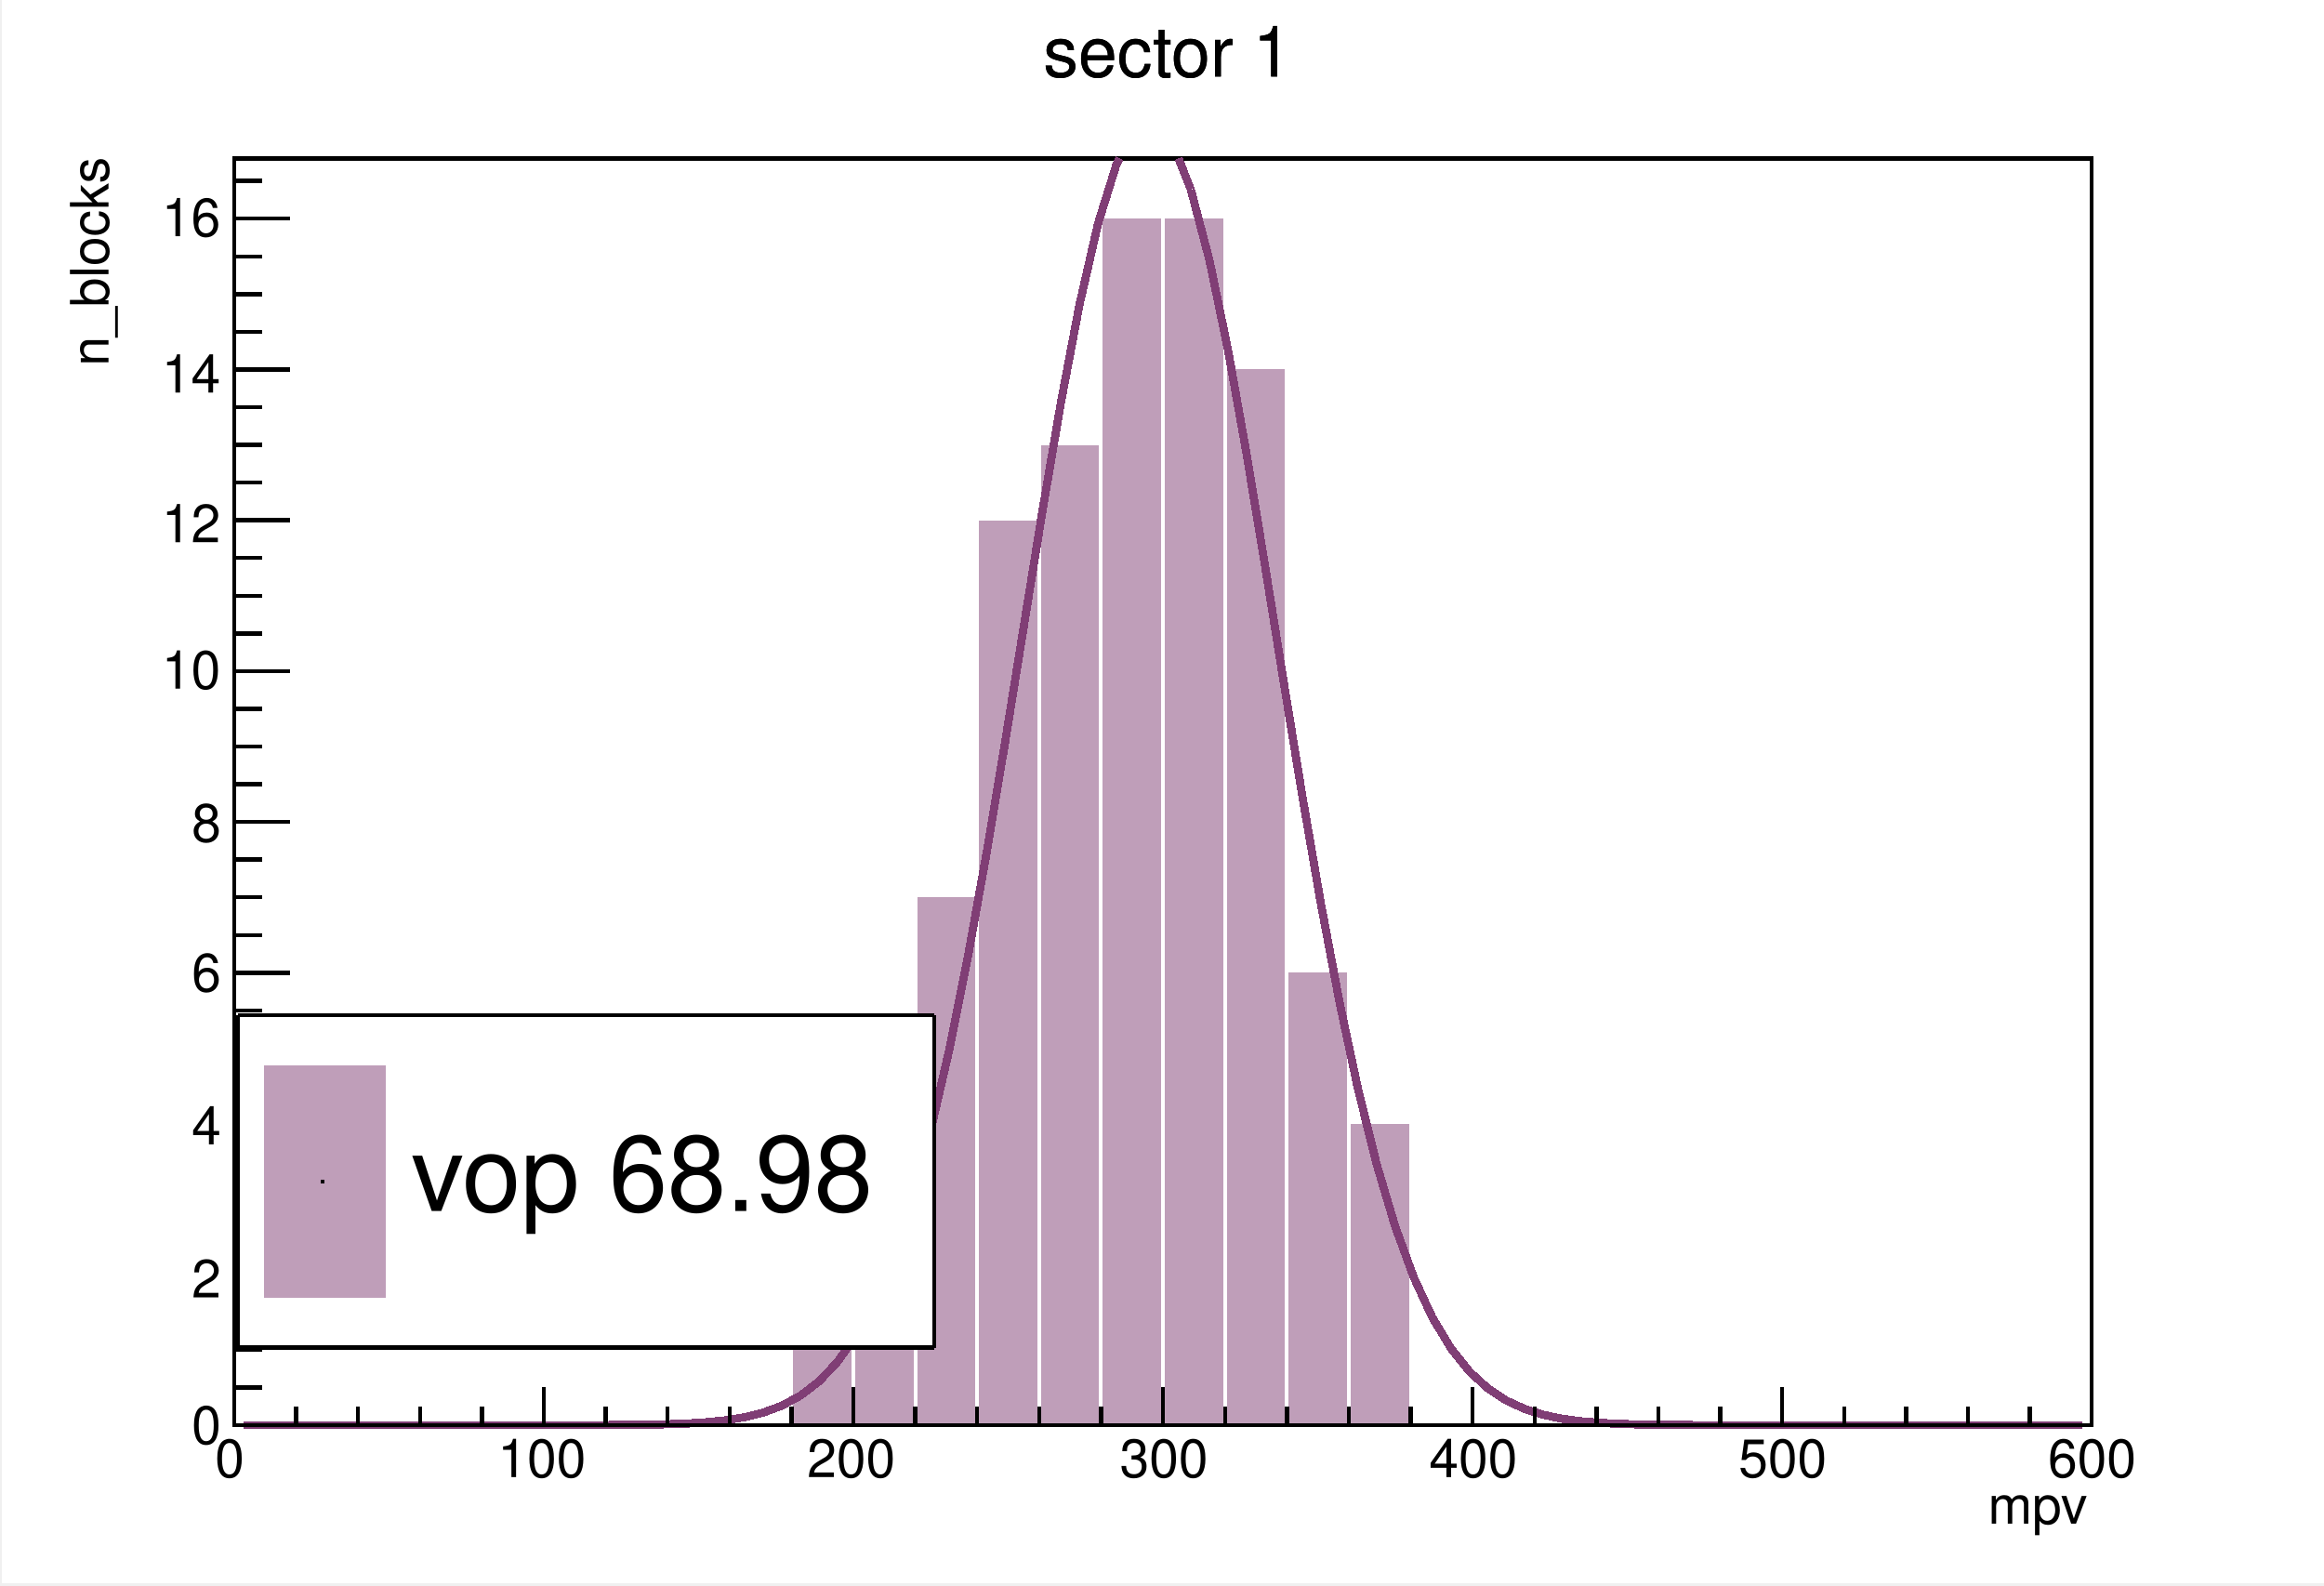
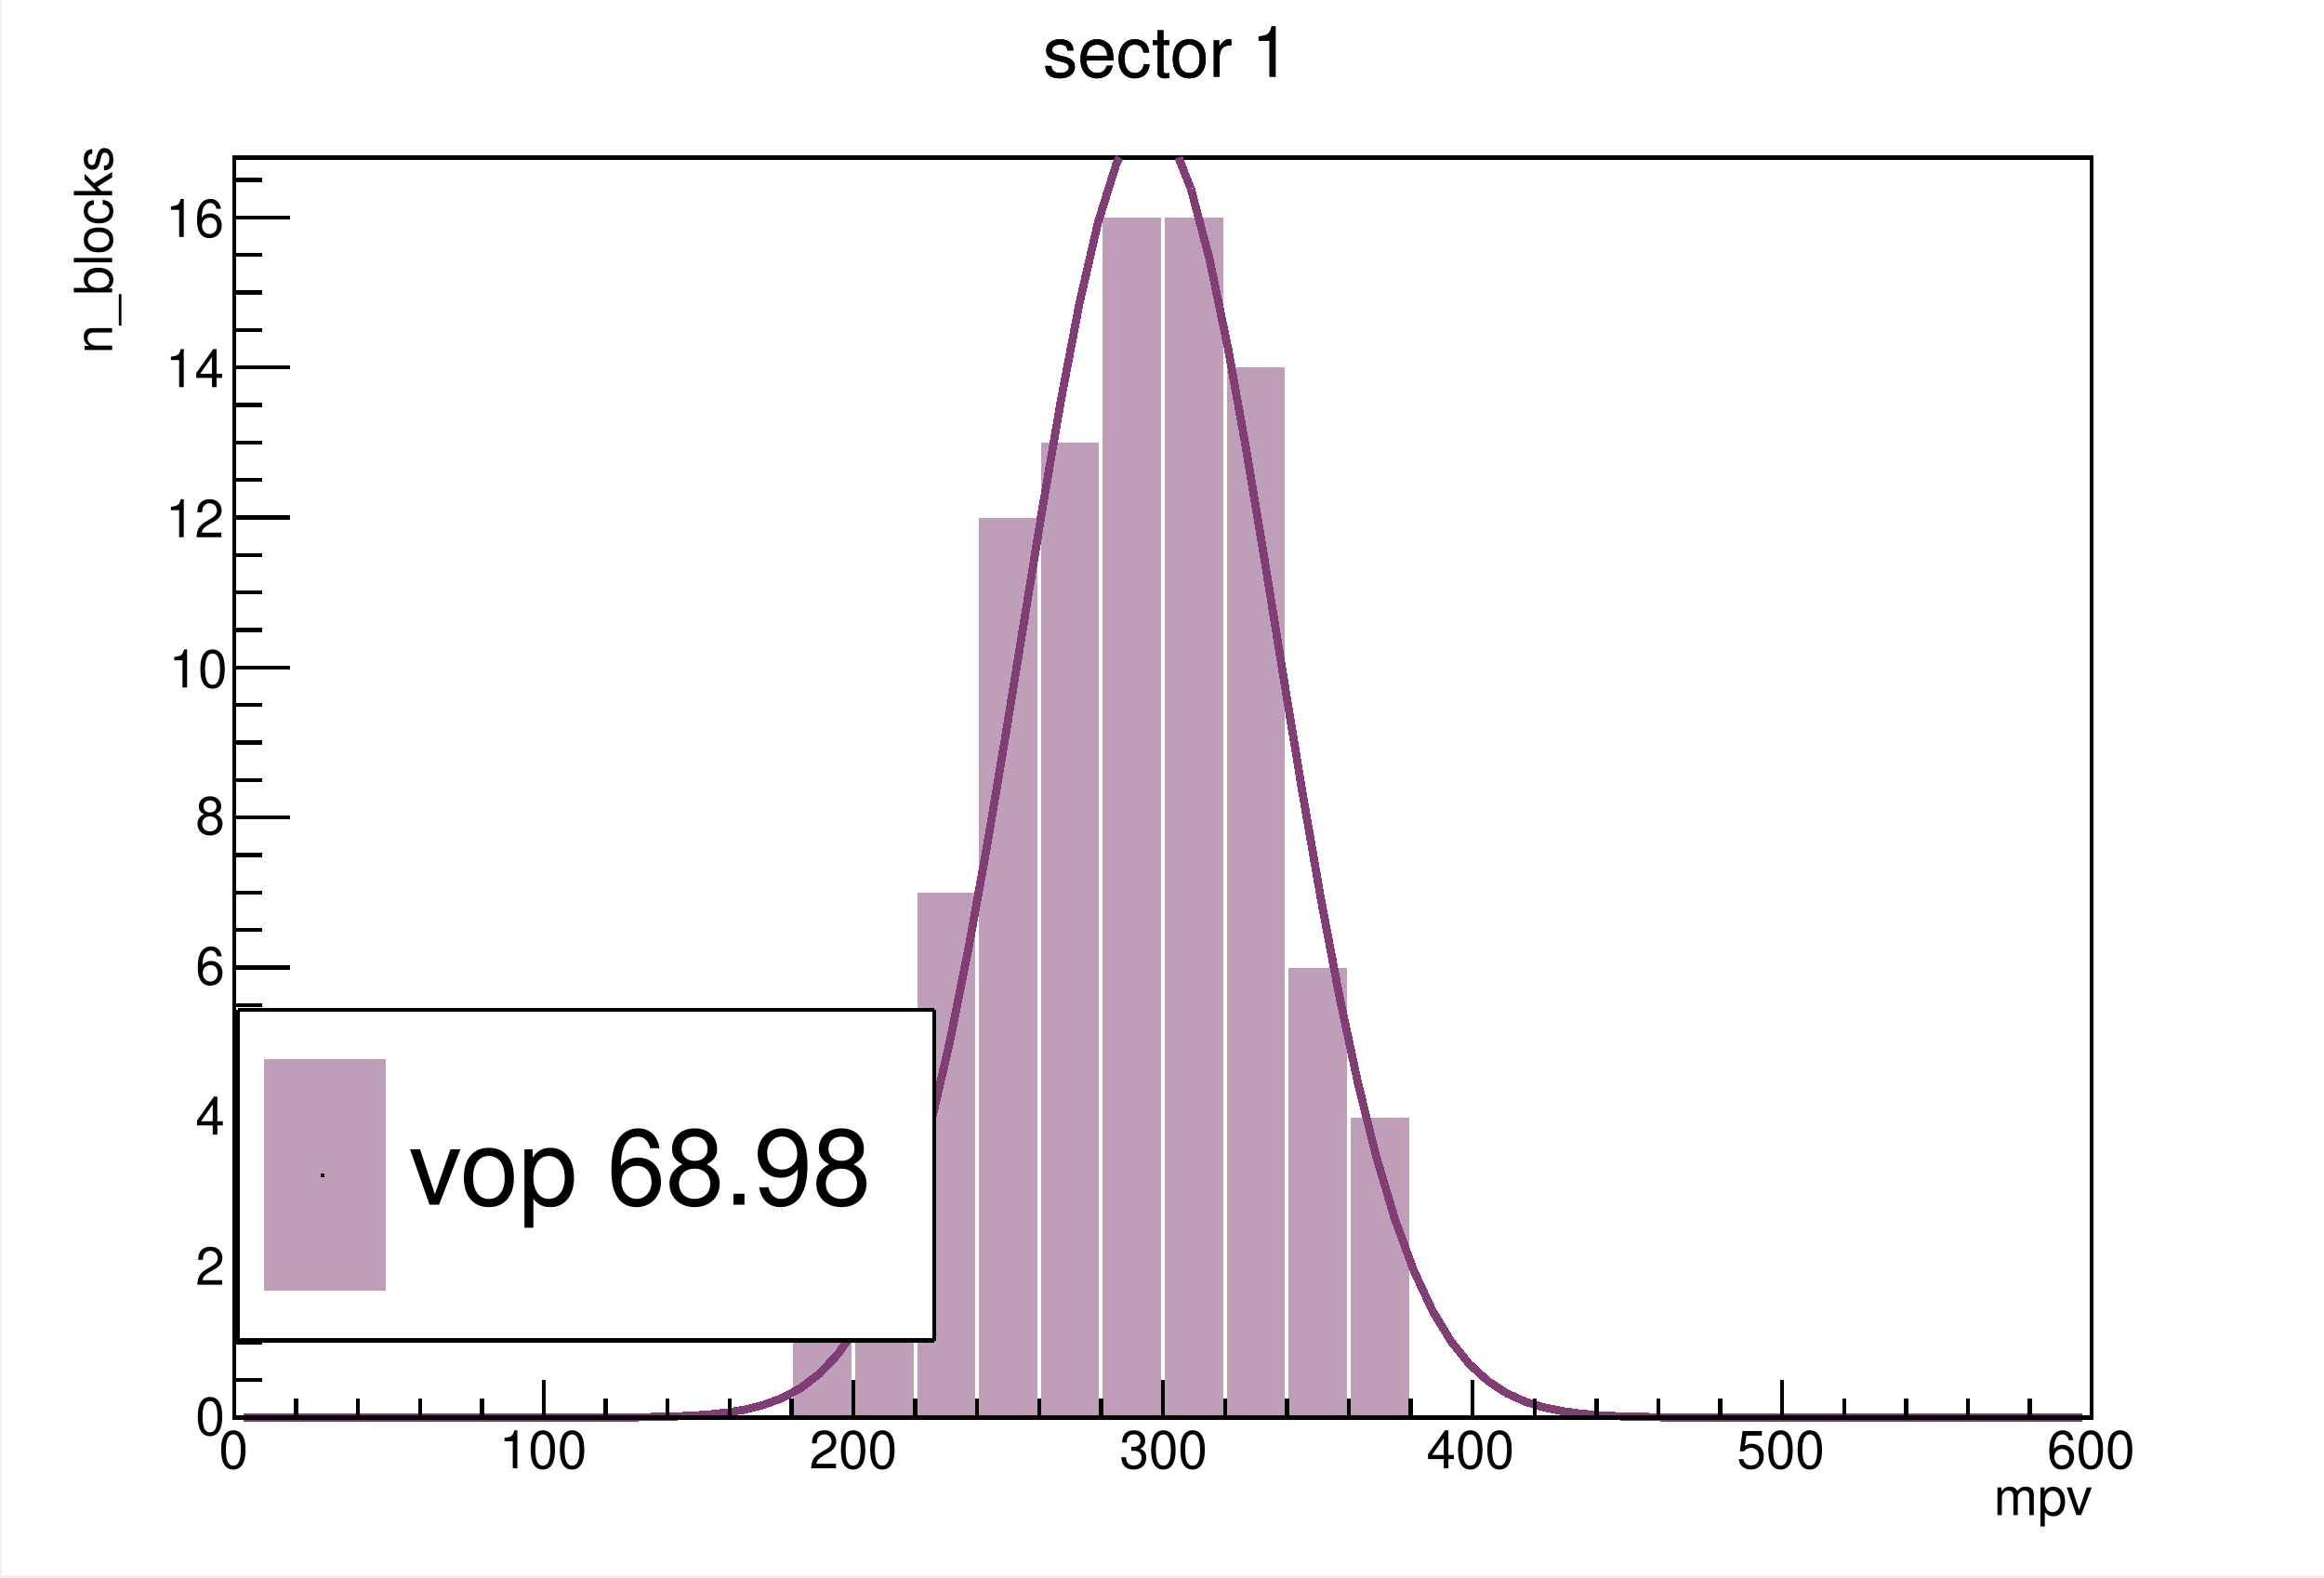
- <svg xmlns="http://www.w3.org/2000/svg" width="567.429" height="387.116" viewBox="0 0 567.429 387.116" shape-rendering="crispEdges">
+ <svg xmlns="http://www.w3.org/2000/svg" width="567.429" height="384.969" viewBox="0 0 567.429 384.969" shape-rendering="crispEdges">
  <defs>
</defs>
-   <rect x="0.5" y="0" width="566.929" height="386.616" fill="white" />
-   <rect x="57.193" y="38.662" width="453.543" height="309.293" fill="white" />
-   <rect x="57.193" y="38.662" width="453.543" height="309.293" fill="none" stroke="black" />
-   <path d="M57.193,347.955h 453.543" fill="none" stroke="#000099" />
-   <path d="M57.193,347.955h 453.543" fill="none" stroke="black" />
-   <path d="M57.193,338.676v 9.279" fill="none" stroke="black" />
-   <path d="M72.311,343.315v 4.639" fill="none" stroke="black" />
-   <path d="M87.429,343.315v 4.639" fill="none" stroke="black" />
-   <path d="M102.547,343.315v 4.639" fill="none" stroke="black" />
-   <path d="M117.665,343.315v 4.639" fill="none" stroke="black" />
-   <path d="M132.783,338.676v 9.279" fill="none" stroke="black" />
-   <path d="M147.902,343.315v 4.639" fill="none" stroke="black" />
-   <path d="M163.02,343.315v 4.639" fill="none" stroke="black" />
-   <path d="M178.138,343.315v 4.639" fill="none" stroke="black" />
-   <path d="M193.256,343.315v 4.639" fill="none" stroke="black" />
-   <path d="M208.374,338.676v 9.279" fill="none" stroke="black" />
-   <path d="M223.492,343.315v 4.639" fill="none" stroke="black" />
-   <path d="M238.61,343.315v 4.639" fill="none" stroke="black" />
-   <path d="M253.728,343.315v 4.639" fill="none" stroke="black" />
-   <path d="M268.846,343.315v 4.639" fill="none" stroke="black" />
-   <path d="M283.965,338.676v 9.279" fill="none" stroke="black" />
-   <path d="M299.083,343.315v 4.639" fill="none" stroke="black" />
-   <path d="M314.201,343.315v 4.639" fill="none" stroke="black" />
-   <path d="M329.319,343.315v 4.639" fill="none" stroke="black" />
-   <path d="M344.437,343.315v 4.639" fill="none" stroke="black" />
-   <path d="M359.555,338.676v 9.279" fill="none" stroke="black" />
-   <path d="M374.673,343.315v 4.639" fill="none" stroke="black" />
-   <path d="M389.791,343.315v 4.639" fill="none" stroke="black" />
-   <path d="M404.909,343.315v 4.639" fill="none" stroke="black" />
-   <path d="M420.028,343.315v 4.639" fill="none" stroke="black" />
-   <path d="M435.146,338.676v 9.279" fill="none" stroke="black" />
-   <path d="M450.264,343.315v 4.639" fill="none" stroke="black" />
-   <path d="M465.382,343.315v 4.639" fill="none" stroke="black" />
-   <path d="M480.5,343.315v 4.639" fill="none" stroke="black" />
-   <path d="M495.618,343.315v 4.639" fill="none" stroke="black" />
-   <path d="M510.736,338.676v 9.279" fill="none" stroke="black" />
-   <text xml:space="preserve" x="52.482" y="360.625" fill="black" font-size="12.914" font-family="Helvetica">0</text>
-   <text xml:space="preserve" x="121.521" y="360.625" fill="black" font-size="12.914" font-family="Helvetica">100</text>
-   <text xml:space="preserve" x="197.057" y="360.625" fill="black" font-size="12.914" font-family="Helvetica">200</text>
-   <text xml:space="preserve" x="273.406" y="360.625" fill="black" font-size="12.914" font-family="Helvetica">300</text>
-   <text xml:space="preserve" x="348.942" y="360.625" fill="black" font-size="12.914" font-family="Helvetica">400</text>
-   <text xml:space="preserve" x="424.479" y="360.625" fill="black" font-size="12.914" font-family="Helvetica">500</text>
-   <text xml:space="preserve" x="500.015" y="360.625" fill="black" font-size="12.914" font-family="Helvetica">600</text>
-   <text xml:space="preserve" x="485.395" y="371.996" fill="black" font-size="12.914" font-family="Helvetica">mpv</text>
-   <path d="M57.193,347.955v -309.293" fill="none" stroke="black" />
-   <path d="M70.799,347.955h -13.606" fill="none" stroke="black" />
-   <path d="M63.996,338.75h -6.803" fill="none" stroke="black" />
-   <path d="M63.996,329.544h -6.803" fill="none" stroke="black" />
-   <path d="M63.996,320.339h -6.803" fill="none" stroke="black" />
-   <path d="M70.799,311.134h -13.606" fill="none" stroke="black" />
-   <path d="M63.996,301.929h -6.803" fill="none" stroke="black" />
-   <path d="M63.996,292.724h -6.803" fill="none" stroke="black" />
-   <path d="M63.996,283.519h -6.803" fill="none" stroke="black" />
-   <path d="M70.799,274.314h -13.606" fill="none" stroke="black" />
-   <path d="M63.996,265.108h -6.803" fill="none" stroke="black" />
-   <path d="M63.996,255.903h -6.803" fill="none" stroke="black" />
-   <path d="M63.996,246.698h -6.803" fill="none" stroke="black" />
-   <path d="M70.799,237.493h -13.606" fill="none" stroke="black" />
-   <path d="M63.996,228.288h -6.803" fill="none" stroke="black" />
-   <path d="M63.996,219.083h -6.803" fill="none" stroke="black" />
-   <path d="M63.996,209.877h -6.803" fill="none" stroke="black" />
-   <path d="M70.799,200.672h -13.606" fill="none" stroke="black" />
-   <path d="M63.996,191.467h -6.803" fill="none" stroke="black" />
-   <path d="M63.996,182.262h -6.803" fill="none" stroke="black" />
-   <path d="M63.996,173.057h -6.803" fill="none" stroke="black" />
-   <path d="M70.799,163.852h -13.606" fill="none" stroke="black" />
-   <path d="M63.996,154.647h -6.803" fill="none" stroke="black" />
-   <path d="M63.996,145.441h -6.803" fill="none" stroke="black" />
-   <path d="M63.996,136.236h -6.803" fill="none" stroke="black" />
-   <path d="M70.799,127.031h -13.606" fill="none" stroke="black" />
-   <path d="M63.996,117.826h -6.803" fill="none" stroke="black" />
-   <path d="M63.996,108.621h -6.803" fill="none" stroke="black" />
-   <path d="M63.996,99.416h -6.803" fill="none" stroke="black" />
-   <path d="M70.799,90.21h -13.606" fill="none" stroke="black" />
-   <path d="M63.996,81.005h -6.803" fill="none" stroke="black" />
-   <path d="M63.996,71.8h -6.803" fill="none" stroke="black" />
-   <path d="M63.996,62.595h -6.803" fill="none" stroke="black" />
-   <path d="M70.799,53.39h -13.606" fill="none" stroke="black" />
-   <path d="M70.799,53.39h -13.606" fill="none" stroke="black" />
-   <path d="M63.996,44.185h -6.803" fill="none" stroke="black" />
-   <text xml:space="preserve" x="46.797" y="352.503" fill="black" font-size="12.914" font-family="Helvetica">0</text>
-   <text xml:space="preserve" x="46.797" y="316.766" fill="black" font-size="12.914" font-family="Helvetica">2</text>
-   <text xml:space="preserve" x="46.797" y="279.403" fill="black" font-size="12.914" font-family="Helvetica">4</text>
-   <text xml:space="preserve" x="46.797" y="242.041" fill="black" font-size="12.914" font-family="Helvetica">6</text>
-   <text xml:space="preserve" x="46.797" y="205.492" fill="black" font-size="12.914" font-family="Helvetica">8</text>
-   <text xml:space="preserve" x="39.486" y="168.129" fill="black" font-size="12.914" font-family="Helvetica">10</text>
-   <text xml:space="preserve" x="39.486" y="132.392" fill="black" font-size="12.914" font-family="Helvetica">12</text>
-   <text xml:space="preserve" x="39.486" y="95.842" fill="black" font-size="12.914" font-family="Helvetica">14</text>
-   <text xml:space="preserve" x="39.486" y="57.668" fill="black" font-size="12.914" font-family="Helvetica">16</text>
-   <g transform="rotate(-90,26.491,89.3441)">
-     <text xml:space="preserve" x="26.491" y="89.344" fill="black" font-size="12.914" font-family="Helvetica">n_blocks</text>
+   <rect x="0.5" y="0" width="566.929" height="384.469" fill="white" />
+   <rect x="57.193" y="38.447" width="453.543" height="307.575" fill="white" />
+   <rect x="57.193" y="38.447" width="453.543" height="307.575" fill="none" stroke="black" />
+   <path d="M57.193,346.022h 453.543" fill="none" stroke="#000099" />
+   <path d="M57.193,346.022h 453.543" fill="none" stroke="black" />
+   <path d="M57.193,336.795v 9.227" fill="none" stroke="black" />
+   <path d="M72.311,341.409v 4.614" fill="none" stroke="black" />
+   <path d="M87.429,341.409v 4.614" fill="none" stroke="black" />
+   <path d="M102.547,341.409v 4.614" fill="none" stroke="black" />
+   <path d="M117.665,341.409v 4.614" fill="none" stroke="black" />
+   <path d="M132.783,336.795v 9.227" fill="none" stroke="black" />
+   <path d="M147.902,341.409v 4.614" fill="none" stroke="black" />
+   <path d="M163.02,341.409v 4.614" fill="none" stroke="black" />
+   <path d="M178.138,341.409v 4.614" fill="none" stroke="black" />
+   <path d="M193.256,341.409v 4.614" fill="none" stroke="black" />
+   <path d="M208.374,336.795v 9.227" fill="none" stroke="black" />
+   <path d="M223.492,341.409v 4.614" fill="none" stroke="black" />
+   <path d="M238.61,341.409v 4.614" fill="none" stroke="black" />
+   <path d="M253.728,341.409v 4.614" fill="none" stroke="black" />
+   <path d="M268.846,341.409v 4.614" fill="none" stroke="black" />
+   <path d="M283.965,336.795v 9.227" fill="none" stroke="black" />
+   <path d="M299.083,341.409v 4.614" fill="none" stroke="black" />
+   <path d="M314.201,341.409v 4.614" fill="none" stroke="black" />
+   <path d="M329.319,341.409v 4.614" fill="none" stroke="black" />
+   <path d="M344.437,341.409v 4.614" fill="none" stroke="black" />
+   <path d="M359.555,336.795v 9.227" fill="none" stroke="black" />
+   <path d="M374.673,341.409v 4.614" fill="none" stroke="black" />
+   <path d="M389.791,341.409v 4.614" fill="none" stroke="black" />
+   <path d="M404.909,341.409v 4.614" fill="none" stroke="black" />
+   <path d="M420.028,341.409v 4.614" fill="none" stroke="black" />
+   <path d="M435.146,336.795v 9.227" fill="none" stroke="black" />
+   <path d="M450.264,341.409v 4.614" fill="none" stroke="black" />
+   <path d="M465.382,341.409v 4.614" fill="none" stroke="black" />
+   <path d="M480.5,341.409v 4.614" fill="none" stroke="black" />
+   <path d="M495.618,341.409v 4.614" fill="none" stroke="black" />
+   <path d="M510.736,336.795v 9.227" fill="none" stroke="black" />
+   <text xml:space="preserve" x="53.446" y="358.403" fill="black" font-size="12.845" font-family="Helvetica">0</text>
+   <text xml:space="preserve" x="121.868" y="358.403" fill="black" font-size="12.845" font-family="Helvetica">100</text>
+   <text xml:space="preserve" x="197.622" y="358.403" fill="black" font-size="12.845" font-family="Helvetica">200</text>
+   <text xml:space="preserve" x="273.375" y="358.403" fill="black" font-size="12.845" font-family="Helvetica">300</text>
+   <text xml:space="preserve" x="348.314" y="358.403" fill="black" font-size="12.845" font-family="Helvetica">400</text>
+   <text xml:space="preserve" x="424.068" y="358.403" fill="black" font-size="12.845" font-family="Helvetica">500</text>
+   <text xml:space="preserve" x="499.821" y="358.403" fill="black" font-size="12.845" font-family="Helvetica">600</text>
+   <text xml:space="preserve" x="486.788" y="369.807" fill="black" font-size="12.845" font-family="Helvetica">mpv</text>
+   <path d="M57.193,346.022v -307.575" fill="none" stroke="black" />
+   <path d="M70.799,346.022h -13.606" fill="none" stroke="black" />
+   <path d="M63.996,336.868h -6.803" fill="none" stroke="black" />
+   <path d="M63.996,327.714h -6.803" fill="none" stroke="black" />
+   <path d="M63.996,318.56h -6.803" fill="none" stroke="black" />
+   <path d="M70.799,309.406h -13.606" fill="none" stroke="black" />
+   <path d="M63.996,300.252h -6.803" fill="none" stroke="black" />
+   <path d="M63.996,291.098h -6.803" fill="none" stroke="black" />
+   <path d="M63.996,281.944h -6.803" fill="none" stroke="black" />
+   <path d="M70.799,272.79h -13.606" fill="none" stroke="black" />
+   <path d="M63.996,263.636h -6.803" fill="none" stroke="black" />
+   <path d="M63.996,254.482h -6.803" fill="none" stroke="black" />
+   <path d="M63.996,245.328h -6.803" fill="none" stroke="black" />
+   <path d="M70.799,236.174h -13.606" fill="none" stroke="black" />
+   <path d="M63.996,227.02h -6.803" fill="none" stroke="black" />
+   <path d="M63.996,217.866h -6.803" fill="none" stroke="black" />
+   <path d="M63.996,208.712h -6.803" fill="none" stroke="black" />
+   <path d="M70.799,199.558h -13.606" fill="none" stroke="black" />
+   <path d="M63.996,190.404h -6.803" fill="none" stroke="black" />
+   <path d="M63.996,181.25h -6.803" fill="none" stroke="black" />
+   <path d="M63.996,172.096h -6.803" fill="none" stroke="black" />
+   <path d="M70.799,162.942h -13.606" fill="none" stroke="black" />
+   <path d="M63.996,153.788h -6.803" fill="none" stroke="black" />
+   <path d="M63.996,144.634h -6.803" fill="none" stroke="black" />
+   <path d="M63.996,135.48h -6.803" fill="none" stroke="black" />
+   <path d="M70.799,126.326h -13.606" fill="none" stroke="black" />
+   <path d="M63.996,117.172h -6.803" fill="none" stroke="black" />
+   <path d="M63.996,108.018h -6.803" fill="none" stroke="black" />
+   <path d="M63.996,98.864h -6.803" fill="none" stroke="black" />
+   <path d="M70.799,89.71h -13.606" fill="none" stroke="black" />
+   <path d="M63.996,80.555h -6.803" fill="none" stroke="black" />
+   <path d="M63.996,71.401h -6.803" fill="none" stroke="black" />
+   <path d="M63.996,62.247h -6.803" fill="none" stroke="black" />
+   <path d="M70.799,53.093h -13.606" fill="none" stroke="black" />
+   <path d="M70.799,53.093h -13.606" fill="none" stroke="black" />
+   <path d="M63.996,43.939h -6.803" fill="none" stroke="black" />
+   <text xml:space="preserve" x="47.744" y="350.258" fill="black" font-size="12.845" font-family="Helvetica">0</text>
+   <text xml:space="preserve" x="47.744" y="313.603" fill="black" font-size="12.845" font-family="Helvetica">2</text>
+   <text xml:space="preserve" x="47.744" y="276.948" fill="black" font-size="12.845" font-family="Helvetica">4</text>
+   <text xml:space="preserve" x="47.744" y="240.293" fill="black" font-size="12.845" font-family="Helvetica">6</text>
+   <text xml:space="preserve" x="47.744" y="203.638" fill="black" font-size="12.845" font-family="Helvetica">8</text>
+   <text xml:space="preserve" x="41.228" y="167.798" fill="black" font-size="12.845" font-family="Helvetica">10</text>
+   <text xml:space="preserve" x="40.413" y="131.143" fill="black" font-size="12.845" font-family="Helvetica">12</text>
+   <text xml:space="preserve" x="40.413" y="94.488" fill="black" font-size="12.845" font-family="Helvetica">14</text>
+   <text xml:space="preserve" x="40.413" y="57.833" fill="black" font-size="12.845" font-family="Helvetica">16</text>
+   <g transform="rotate(-90,27.3803,86.3427)">
+     <text xml:space="preserve" x="27.38" y="86.343" fill="black" font-size="12.845" font-family="Helvetica">n_blocks</text>
  </g>
-   <text xml:space="preserve" x="254.725" y="18.681" fill="black" font-size="17.082" font-family="Helvetica">sector 1</text>
-   <rect x="57.647" y="347.955" width="14.211" height="0" fill="#803e75" fill-opacity="0.50" stroke-opacity="0.50" />
-   <rect x="72.765" y="347.955" width="14.211" height="0" fill="#803e75" fill-opacity="0.50" stroke-opacity="0.50" />
-   <rect x="87.883" y="347.955" width="14.211" height="0" fill="#803e75" fill-opacity="0.50" stroke-opacity="0.50" />
-   <rect x="103.001" y="347.955" width="14.211" height="0" fill="#803e75" fill-opacity="0.50" stroke-opacity="0.50" />
-   <rect x="118.119" y="347.955" width="14.211" height="0" fill="#803e75" fill-opacity="0.50" stroke-opacity="0.50" />
-   <rect x="133.237" y="347.955" width="14.211" height="0" fill="#803e75" fill-opacity="0.50" stroke-opacity="0.50" />
-   <rect x="148.355" y="347.955" width="14.211" height="0" fill="#803e75" fill-opacity="0.50" stroke-opacity="0.50" />
-   <rect x="163.473" y="347.955" width="14.211" height="0" fill="#803e75" fill-opacity="0.50" stroke-opacity="0.50" />
-   <rect x="178.591" y="347.955" width="14.211" height="0" fill="#803e75" fill-opacity="0.50" stroke-opacity="0.50" />
-   <rect x="193.709" y="329.544" width="14.211" height="18.41" fill="#803e75" fill-opacity="0.50" stroke-opacity="0.50" />
-   <rect x="208.828" y="329.544" width="14.211" height="18.41" fill="#803e75" fill-opacity="0.50" stroke-opacity="0.50" />
-   <rect x="223.946" y="219.083" width="14.211" height="128.872" fill="#803e75" fill-opacity="0.50" stroke-opacity="0.50" />
-   <rect x="239.064" y="127.031" width="14.211" height="220.924" fill="#803e75" fill-opacity="0.50" stroke-opacity="0.50" />
-   <rect x="254.182" y="108.621" width="14.211" height="239.334" fill="#803e75" fill-opacity="0.50" stroke-opacity="0.50" />
-   <rect x="269.3" y="53.39" width="14.211" height="294.565" fill="#803e75" fill-opacity="0.50" stroke-opacity="0.50" />
-   <rect x="284.418" y="53.39" width="14.211" height="294.565" fill="#803e75" fill-opacity="0.50" stroke-opacity="0.50" />
-   <rect x="299.536" y="90.21" width="14.211" height="257.744" fill="#803e75" fill-opacity="0.50" stroke-opacity="0.50" />
-   <rect x="314.654" y="237.493" width="14.211" height="110.462" fill="#803e75" fill-opacity="0.50" stroke-opacity="0.50" />
-   <rect x="329.772" y="274.314" width="14.211" height="73.641" fill="#803e75" fill-opacity="0.50" stroke-opacity="0.50" />
-   <rect x="344.891" y="347.955" width="14.211" height="0" fill="#803e75" fill-opacity="0.50" stroke-opacity="0.50" />
-   <rect x="360.009" y="347.955" width="14.211" height="0" fill="#803e75" fill-opacity="0.50" stroke-opacity="0.50" />
-   <rect x="375.127" y="347.955" width="14.211" height="0" fill="#803e75" fill-opacity="0.50" stroke-opacity="0.50" />
-   <rect x="390.245" y="347.955" width="14.211" height="0" fill="#803e75" fill-opacity="0.50" stroke-opacity="0.50" />
-   <rect x="405.363" y="347.955" width="14.211" height="0" fill="#803e75" fill-opacity="0.50" stroke-opacity="0.50" />
-   <rect x="420.481" y="347.955" width="14.211" height="0" fill="#803e75" fill-opacity="0.50" stroke-opacity="0.50" />
-   <rect x="435.599" y="347.955" width="14.211" height="0" fill="#803e75" fill-opacity="0.50" stroke-opacity="0.50" />
-   <rect x="450.717" y="347.955" width="14.211" height="0" fill="#803e75" fill-opacity="0.50" stroke-opacity="0.50" />
-   <rect x="465.835" y="347.955" width="14.211" height="0" fill="#803e75" fill-opacity="0.50" stroke-opacity="0.50" />
-   <rect x="480.954" y="347.955" width="14.211" height="0" fill="#803e75" fill-opacity="0.50" stroke-opacity="0.50" />
-   <rect x="496.072" y="347.955" width="14.211" height="0" fill="#803e75" fill-opacity="0.50" stroke-opacity="0.50" />
-   <path d="M59.461,347.955h 86.173l 4.535, -0.044l 4.535, -0.037l 4.535, -0.065l 4.535, -0.11l 4.535, -0.184l 4.535, -0.301l 4.535, -0.48l 4.535, -0.749l 4.535, -1.14l 4.535, -1.696l 4.535,  -2.463l 4.535, -3.49l 4.535, -4.828l 4.535, -6.515l 4.535, -8.572l 4.535, -10.992l 4.535, -13.728l 4.535, -16.686l 4.535, -19.72l 4.535, -22.631l 4.535, -25.18l 4.535, -27.101l 4.535, -28.133l 4.535,  -28.042l 4.535, -26.66l 4.535, -23.913l 4.535, -19.838l 4.535, -14.594l 0.751, -1.4" fill="none" stroke="#803e75" stroke-width="2" />
-   <path d="M287.744,38.662l 3.024, 7.651" fill="none" stroke="#803e75" stroke-width="2" />
-   <path d="M290.768,46.312l 4.535, 17.229l 4.535, 21.943l 4.535, 25.396l 4.535, 27.488l 4.535, 28.238l 4.535, 27.767l 4.535, 26.279l 4.535, 24.024l 4.535, 21.271l 4.535, 18.273l 4.535, 15.254l 4.535, 12.387l 4.535,  9.793l 4.535, 7.543l 4.535, 5.664l 4.535, 4.148l 4.535, 2.964l 4.535, 2.067l 4.535, 1.407l 4.535, 0.936l 4.535, 0.608l 4.535, 0.385l 4.535, 0.239l 4.535, 0.145l 4.535, 0.086l 4.535,  0.05l 4.535, 0.028l 4.535, 0.033h 90.709" fill="none" stroke="#803e75" stroke-width="2" />
-   <path d="M57.193,347.955h 453.543" fill="none" stroke="black" />
-   <path d="M57.193,338.676v 9.279" fill="none" stroke="black" />
-   <path d="M72.311,343.315v 4.639" fill="none" stroke="black" />
-   <path d="M87.429,343.315v 4.639" fill="none" stroke="black" />
-   <path d="M102.547,343.315v 4.639" fill="none" stroke="black" />
-   <path d="M117.665,343.315v 4.639" fill="none" stroke="black" />
-   <path d="M132.783,338.676v 9.279" fill="none" stroke="black" />
-   <path d="M147.902,343.315v 4.639" fill="none" stroke="black" />
-   <path d="M163.02,343.315v 4.639" fill="none" stroke="black" />
-   <path d="M178.138,343.315v 4.639" fill="none" stroke="black" />
-   <path d="M193.256,343.315v 4.639" fill="none" stroke="black" />
-   <path d="M208.374,338.676v 9.279" fill="none" stroke="black" />
-   <path d="M223.492,343.315v 4.639" fill="none" stroke="black" />
-   <path d="M238.61,343.315v 4.639" fill="none" stroke="black" />
-   <path d="M253.728,343.315v 4.639" fill="none" stroke="black" />
-   <path d="M268.846,343.315v 4.639" fill="none" stroke="black" />
-   <path d="M283.965,338.676v 9.279" fill="none" stroke="black" />
-   <path d="M299.083,343.315v 4.639" fill="none" stroke="black" />
-   <path d="M314.201,343.315v 4.639" fill="none" stroke="black" />
-   <path d="M329.319,343.315v 4.639" fill="none" stroke="black" />
-   <path d="M344.437,343.315v 4.639" fill="none" stroke="black" />
-   <path d="M359.555,338.676v 9.279" fill="none" stroke="black" />
-   <path d="M374.673,343.315v 4.639" fill="none" stroke="black" />
-   <path d="M389.791,343.315v 4.639" fill="none" stroke="black" />
-   <path d="M404.909,343.315v 4.639" fill="none" stroke="black" />
-   <path d="M420.028,343.315v 4.639" fill="none" stroke="black" />
-   <path d="M435.146,338.676v 9.279" fill="none" stroke="black" />
-   <path d="M450.264,343.315v 4.639" fill="none" stroke="black" />
-   <path d="M465.382,343.315v 4.639" fill="none" stroke="black" />
-   <path d="M480.5,343.315v 4.639" fill="none" stroke="black" />
-   <path d="M495.618,343.315v 4.639" fill="none" stroke="black" />
-   <path d="M510.736,338.676v 9.279" fill="none" stroke="black" />
-   <path d="M57.193,347.955v -309.293" fill="none" stroke="black" />
-   <path d="M70.799,347.955h -13.606" fill="none" stroke="black" />
-   <path d="M63.996,338.75h -6.803" fill="none" stroke="black" />
-   <path d="M63.996,329.544h -6.803" fill="none" stroke="black" />
-   <path d="M63.996,320.339h -6.803" fill="none" stroke="black" />
-   <path d="M70.799,311.134h -13.606" fill="none" stroke="black" />
-   <path d="M63.996,301.929h -6.803" fill="none" stroke="black" />
-   <path d="M63.996,292.724h -6.803" fill="none" stroke="black" />
-   <path d="M63.996,283.519h -6.803" fill="none" stroke="black" />
-   <path d="M70.799,274.314h -13.606" fill="none" stroke="black" />
-   <path d="M63.996,265.108h -6.803" fill="none" stroke="black" />
-   <path d="M63.996,255.903h -6.803" fill="none" stroke="black" />
-   <path d="M63.996,246.698h -6.803" fill="none" stroke="black" />
-   <path d="M70.799,237.493h -13.606" fill="none" stroke="black" />
-   <path d="M63.996,228.288h -6.803" fill="none" stroke="black" />
-   <path d="M63.996,219.083h -6.803" fill="none" stroke="black" />
-   <path d="M63.996,209.877h -6.803" fill="none" stroke="black" />
-   <path d="M70.799,200.672h -13.606" fill="none" stroke="black" />
-   <path d="M63.996,191.467h -6.803" fill="none" stroke="black" />
-   <path d="M63.996,182.262h -6.803" fill="none" stroke="black" />
-   <path d="M63.996,173.057h -6.803" fill="none" stroke="black" />
-   <path d="M70.799,163.852h -13.606" fill="none" stroke="black" />
-   <path d="M63.996,154.647h -6.803" fill="none" stroke="black" />
-   <path d="M63.996,145.441h -6.803" fill="none" stroke="black" />
-   <path d="M63.996,136.236h -6.803" fill="none" stroke="black" />
-   <path d="M70.799,127.031h -13.606" fill="none" stroke="black" />
-   <path d="M63.996,117.826h -6.803" fill="none" stroke="black" />
-   <path d="M63.996,108.621h -6.803" fill="none" stroke="black" />
-   <path d="M63.996,99.416h -6.803" fill="none" stroke="black" />
-   <path d="M70.799,90.21h -13.606" fill="none" stroke="black" />
-   <path d="M63.996,81.005h -6.803" fill="none" stroke="black" />
-   <path d="M63.996,71.8h -6.803" fill="none" stroke="black" />
-   <path d="M63.996,62.595h -6.803" fill="none" stroke="black" />
-   <path d="M70.799,53.39h -13.606" fill="none" stroke="black" />
-   <path d="M70.799,53.39h -13.606" fill="none" stroke="black" />
-   <path d="M63.996,44.185h -6.803" fill="none" stroke="black" />
-   <rect x="58.014" y="247.846" width="170.079" height="81.189" fill="white" />
-   <path d="M58.014,329.035h 170.079" fill="none" stroke="black" />
-   <path d="M228.093,329.035v -81.189" fill="none" stroke="black" />
-   <path d="M228.093,247.846h -170.079" fill="none" stroke="black" />
-   <path d="M58.014,247.846v 81.189" fill="none" stroke="black" />
-   <text xml:space="preserve" x="100.403" y="295.648" fill="black" font-size="25.76" font-family="Helvetica">vop 68.98</text>
-   <path d="M64.392,316.857h 29.764v -56.833h -29.764z" fill="#803e75" fill-opacity="0.50" stroke-opacity="0.50" />
-   <path d="M64.392,288.441h 29.764" fill="none" stroke="#803e75" fill-opacity="0.00" stroke-opacity="0.00" />
+   <text xml:space="preserve" x="254.641" y="18.735" fill="black" font-size="16.99" font-family="Helvetica">sector 1</text>
+   <rect x="57.647" y="346.022" width="14.211" height="0" fill="#803e75" fill-opacity="0.50" stroke-opacity="0.50" />
+   <rect x="72.765" y="346.022" width="14.211" height="0" fill="#803e75" fill-opacity="0.50" stroke-opacity="0.50" />
+   <rect x="87.883" y="346.022" width="14.211" height="0" fill="#803e75" fill-opacity="0.50" stroke-opacity="0.50" />
+   <rect x="103.001" y="346.022" width="14.211" height="0" fill="#803e75" fill-opacity="0.50" stroke-opacity="0.50" />
+   <rect x="118.119" y="346.022" width="14.211" height="0" fill="#803e75" fill-opacity="0.50" stroke-opacity="0.50" />
+   <rect x="133.237" y="346.022" width="14.211" height="0" fill="#803e75" fill-opacity="0.50" stroke-opacity="0.50" />
+   <rect x="148.355" y="346.022" width="14.211" height="0" fill="#803e75" fill-opacity="0.50" stroke-opacity="0.50" />
+   <rect x="163.473" y="346.022" width="14.211" height="0" fill="#803e75" fill-opacity="0.50" stroke-opacity="0.50" />
+   <rect x="178.591" y="346.022" width="14.211" height="0" fill="#803e75" fill-opacity="0.50" stroke-opacity="0.50" />
+   <rect x="193.709" y="327.714" width="14.211" height="18.308" fill="#803e75" fill-opacity="0.50" stroke-opacity="0.50" />
+   <rect x="208.828" y="327.714" width="14.211" height="18.308" fill="#803e75" fill-opacity="0.50" stroke-opacity="0.50" />
+   <rect x="223.946" y="217.866" width="14.211" height="128.156" fill="#803e75" fill-opacity="0.50" stroke-opacity="0.50" />
+   <rect x="239.064" y="126.326" width="14.211" height="219.697" fill="#803e75" fill-opacity="0.50" stroke-opacity="0.50" />
+   <rect x="254.182" y="108.018" width="14.211" height="238.005" fill="#803e75" fill-opacity="0.50" stroke-opacity="0.50" />
+   <rect x="269.3" y="53.093" width="14.211" height="292.929" fill="#803e75" fill-opacity="0.50" stroke-opacity="0.50" />
+   <rect x="284.418" y="53.093" width="14.211" height="292.929" fill="#803e75" fill-opacity="0.50" stroke-opacity="0.50" />
+   <rect x="299.536" y="89.71" width="14.211" height="256.313" fill="#803e75" fill-opacity="0.50" stroke-opacity="0.50" />
+   <rect x="314.654" y="236.174" width="14.211" height="109.848" fill="#803e75" fill-opacity="0.50" stroke-opacity="0.50" />
+   <rect x="329.772" y="272.79" width="14.211" height="73.232" fill="#803e75" fill-opacity="0.50" stroke-opacity="0.50" />
+   <rect x="344.891" y="346.022" width="14.211" height="0" fill="#803e75" fill-opacity="0.50" stroke-opacity="0.50" />
+   <rect x="360.009" y="346.022" width="14.211" height="0" fill="#803e75" fill-opacity="0.50" stroke-opacity="0.50" />
+   <rect x="375.127" y="346.022" width="14.211" height="0" fill="#803e75" fill-opacity="0.50" stroke-opacity="0.50" />
+   <rect x="390.245" y="346.022" width="14.211" height="0" fill="#803e75" fill-opacity="0.50" stroke-opacity="0.50" />
+   <rect x="405.363" y="346.022" width="14.211" height="0" fill="#803e75" fill-opacity="0.50" stroke-opacity="0.50" />
+   <rect x="420.481" y="346.022" width="14.211" height="0" fill="#803e75" fill-opacity="0.50" stroke-opacity="0.50" />
+   <rect x="435.599" y="346.022" width="14.211" height="0" fill="#803e75" fill-opacity="0.50" stroke-opacity="0.50" />
+   <rect x="450.717" y="346.022" width="14.211" height="0" fill="#803e75" fill-opacity="0.50" stroke-opacity="0.50" />
+   <rect x="465.835" y="346.022" width="14.211" height="0" fill="#803e75" fill-opacity="0.50" stroke-opacity="0.50" />
+   <rect x="480.954" y="346.022" width="14.211" height="0" fill="#803e75" fill-opacity="0.50" stroke-opacity="0.50" />
+   <rect x="496.072" y="346.022" width="14.211" height="0" fill="#803e75" fill-opacity="0.50" stroke-opacity="0.50" />
+   <path d="M59.461,346.022h 86.173l 4.535, -0.044l 4.535, -0.037l 4.535, -0.064l 4.535, -0.11l 4.535, -0.183l 4.535, -0.299l 4.535, -0.478l 4.535, -0.745l 4.535, -1.134l 4.535, -1.686l 4.535,  -2.449l 4.535, -3.471l 4.535, -4.801l 4.535, -6.479l 4.535, -8.524l 4.535, -10.931l 4.535, -13.652l 4.535, -16.594l 4.535, -19.61l 4.535, -22.505l 4.535, -25.04l 4.535, -26.951l 4.535, -27.976l 4.535,  -27.886l 4.535, -26.512l 4.535, -23.781l 4.535, -19.728l 4.535, -14.513l 0.751, -1.392" fill="none" stroke="#803e75" stroke-width="2" />
+   <path d="M287.744,38.447l 3.024, 7.608" fill="none" stroke="#803e75" stroke-width="2" />
+   <path d="M290.768,46.055l 4.535, 17.134l 4.535, 21.821l 4.535, 25.255l 4.535, 27.336l 4.535, 28.081l 4.535, 27.613l 4.535, 26.133l 4.535, 23.891l 4.535, 21.152l 4.535, 18.172l 4.535, 15.169l 4.535, 12.318l 4.535,  9.738l 4.535, 7.501l 4.535, 5.633l 4.535, 4.125l 4.535, 2.947l 4.535, 2.055l 4.535, 1.399l 4.535, 0.93l 4.535, 0.604l 4.535, 0.383l 4.535, 0.238l 4.535, 0.144l 4.535, 0.085l 4.535,  0.049l 4.535, 0.028l 4.535, 0.033h 90.709" fill="none" stroke="#803e75" stroke-width="2" />
+   <path d="M57.193,346.022h 453.543" fill="none" stroke="black" />
+   <path d="M57.193,336.795v 9.227" fill="none" stroke="black" />
+   <path d="M72.311,341.409v 4.614" fill="none" stroke="black" />
+   <path d="M87.429,341.409v 4.614" fill="none" stroke="black" />
+   <path d="M102.547,341.409v 4.614" fill="none" stroke="black" />
+   <path d="M117.665,341.409v 4.614" fill="none" stroke="black" />
+   <path d="M132.783,336.795v 9.227" fill="none" stroke="black" />
+   <path d="M147.902,341.409v 4.614" fill="none" stroke="black" />
+   <path d="M163.02,341.409v 4.614" fill="none" stroke="black" />
+   <path d="M178.138,341.409v 4.614" fill="none" stroke="black" />
+   <path d="M193.256,341.409v 4.614" fill="none" stroke="black" />
+   <path d="M208.374,336.795v 9.227" fill="none" stroke="black" />
+   <path d="M223.492,341.409v 4.614" fill="none" stroke="black" />
+   <path d="M238.61,341.409v 4.614" fill="none" stroke="black" />
+   <path d="M253.728,341.409v 4.614" fill="none" stroke="black" />
+   <path d="M268.846,341.409v 4.614" fill="none" stroke="black" />
+   <path d="M283.965,336.795v 9.227" fill="none" stroke="black" />
+   <path d="M299.083,341.409v 4.614" fill="none" stroke="black" />
+   <path d="M314.201,341.409v 4.614" fill="none" stroke="black" />
+   <path d="M329.319,341.409v 4.614" fill="none" stroke="black" />
+   <path d="M344.437,341.409v 4.614" fill="none" stroke="black" />
+   <path d="M359.555,336.795v 9.227" fill="none" stroke="black" />
+   <path d="M374.673,341.409v 4.614" fill="none" stroke="black" />
+   <path d="M389.791,341.409v 4.614" fill="none" stroke="black" />
+   <path d="M404.909,341.409v 4.614" fill="none" stroke="black" />
+   <path d="M420.028,341.409v 4.614" fill="none" stroke="black" />
+   <path d="M435.146,336.795v 9.227" fill="none" stroke="black" />
+   <path d="M450.264,341.409v 4.614" fill="none" stroke="black" />
+   <path d="M465.382,341.409v 4.614" fill="none" stroke="black" />
+   <path d="M480.5,341.409v 4.614" fill="none" stroke="black" />
+   <path d="M495.618,341.409v 4.614" fill="none" stroke="black" />
+   <path d="M510.736,336.795v 9.227" fill="none" stroke="black" />
+   <path d="M57.193,346.022v -307.575" fill="none" stroke="black" />
+   <path d="M70.799,346.022h -13.606" fill="none" stroke="black" />
+   <path d="M63.996,336.868h -6.803" fill="none" stroke="black" />
+   <path d="M63.996,327.714h -6.803" fill="none" stroke="black" />
+   <path d="M63.996,318.56h -6.803" fill="none" stroke="black" />
+   <path d="M70.799,309.406h -13.606" fill="none" stroke="black" />
+   <path d="M63.996,300.252h -6.803" fill="none" stroke="black" />
+   <path d="M63.996,291.098h -6.803" fill="none" stroke="black" />
+   <path d="M63.996,281.944h -6.803" fill="none" stroke="black" />
+   <path d="M70.799,272.79h -13.606" fill="none" stroke="black" />
+   <path d="M63.996,263.636h -6.803" fill="none" stroke="black" />
+   <path d="M63.996,254.482h -6.803" fill="none" stroke="black" />
+   <path d="M63.996,245.328h -6.803" fill="none" stroke="black" />
+   <path d="M70.799,236.174h -13.606" fill="none" stroke="black" />
+   <path d="M63.996,227.02h -6.803" fill="none" stroke="black" />
+   <path d="M63.996,217.866h -6.803" fill="none" stroke="black" />
+   <path d="M63.996,208.712h -6.803" fill="none" stroke="black" />
+   <path d="M70.799,199.558h -13.606" fill="none" stroke="black" />
+   <path d="M63.996,190.404h -6.803" fill="none" stroke="black" />
+   <path d="M63.996,181.25h -6.803" fill="none" stroke="black" />
+   <path d="M63.996,172.096h -6.803" fill="none" stroke="black" />
+   <path d="M70.799,162.942h -13.606" fill="none" stroke="black" />
+   <path d="M63.996,153.788h -6.803" fill="none" stroke="black" />
+   <path d="M63.996,144.634h -6.803" fill="none" stroke="black" />
+   <path d="M63.996,135.48h -6.803" fill="none" stroke="black" />
+   <path d="M70.799,126.326h -13.606" fill="none" stroke="black" />
+   <path d="M63.996,117.172h -6.803" fill="none" stroke="black" />
+   <path d="M63.996,108.018h -6.803" fill="none" stroke="black" />
+   <path d="M63.996,98.864h -6.803" fill="none" stroke="black" />
+   <path d="M70.799,89.71h -13.606" fill="none" stroke="black" />
+   <path d="M63.996,80.555h -6.803" fill="none" stroke="black" />
+   <path d="M63.996,71.401h -6.803" fill="none" stroke="black" />
+   <path d="M63.996,62.247h -6.803" fill="none" stroke="black" />
+   <path d="M70.799,53.093h -13.606" fill="none" stroke="black" />
+   <path d="M70.799,53.093h -13.606" fill="none" stroke="black" />
+   <path d="M63.996,43.939h -6.803" fill="none" stroke="black" />
+   <rect x="58.014" y="246.469" width="170.079" height="80.739" fill="white" />
+   <path d="M58.014,327.208h 170.079" fill="none" stroke="black" />
+   <path d="M228.093,327.208v -80.739" fill="none" stroke="black" />
+   <path d="M228.093,246.469h -170.079" fill="none" stroke="black" />
+   <path d="M58.014,246.469v 80.739" fill="none" stroke="black" />
+   <text xml:space="preserve" x="99.876" y="294.054" fill="black" font-size="25.785" font-family="Helvetica">vop 68.98</text>
+   <path d="M64.392,315.097h 29.764v -56.517h -29.764z" fill="#803e75" fill-opacity="0.50" stroke-opacity="0.50" />
+   <path d="M64.392,286.839h 29.764" fill="none" stroke="#803e75" fill-opacity="0.00" stroke-opacity="0.00" />
  <g stroke="black" stroke-width="1" fill="none">
-     <line x1="78.274" y1="288.441" x2="79.274" y2="288.441" />
+     <line x1="78.274" y1="286.839" x2="79.274" y2="286.839" />
  </g>
-   <text xml:space="preserve" x="254.725" y="18.681" fill="black" font-size="17.082" font-family="Helvetica">sector 1</text>
+   <text xml:space="preserve" x="254.641" y="18.735" fill="black" font-size="16.99" font-family="Helvetica">sector 1</text>
</svg>
